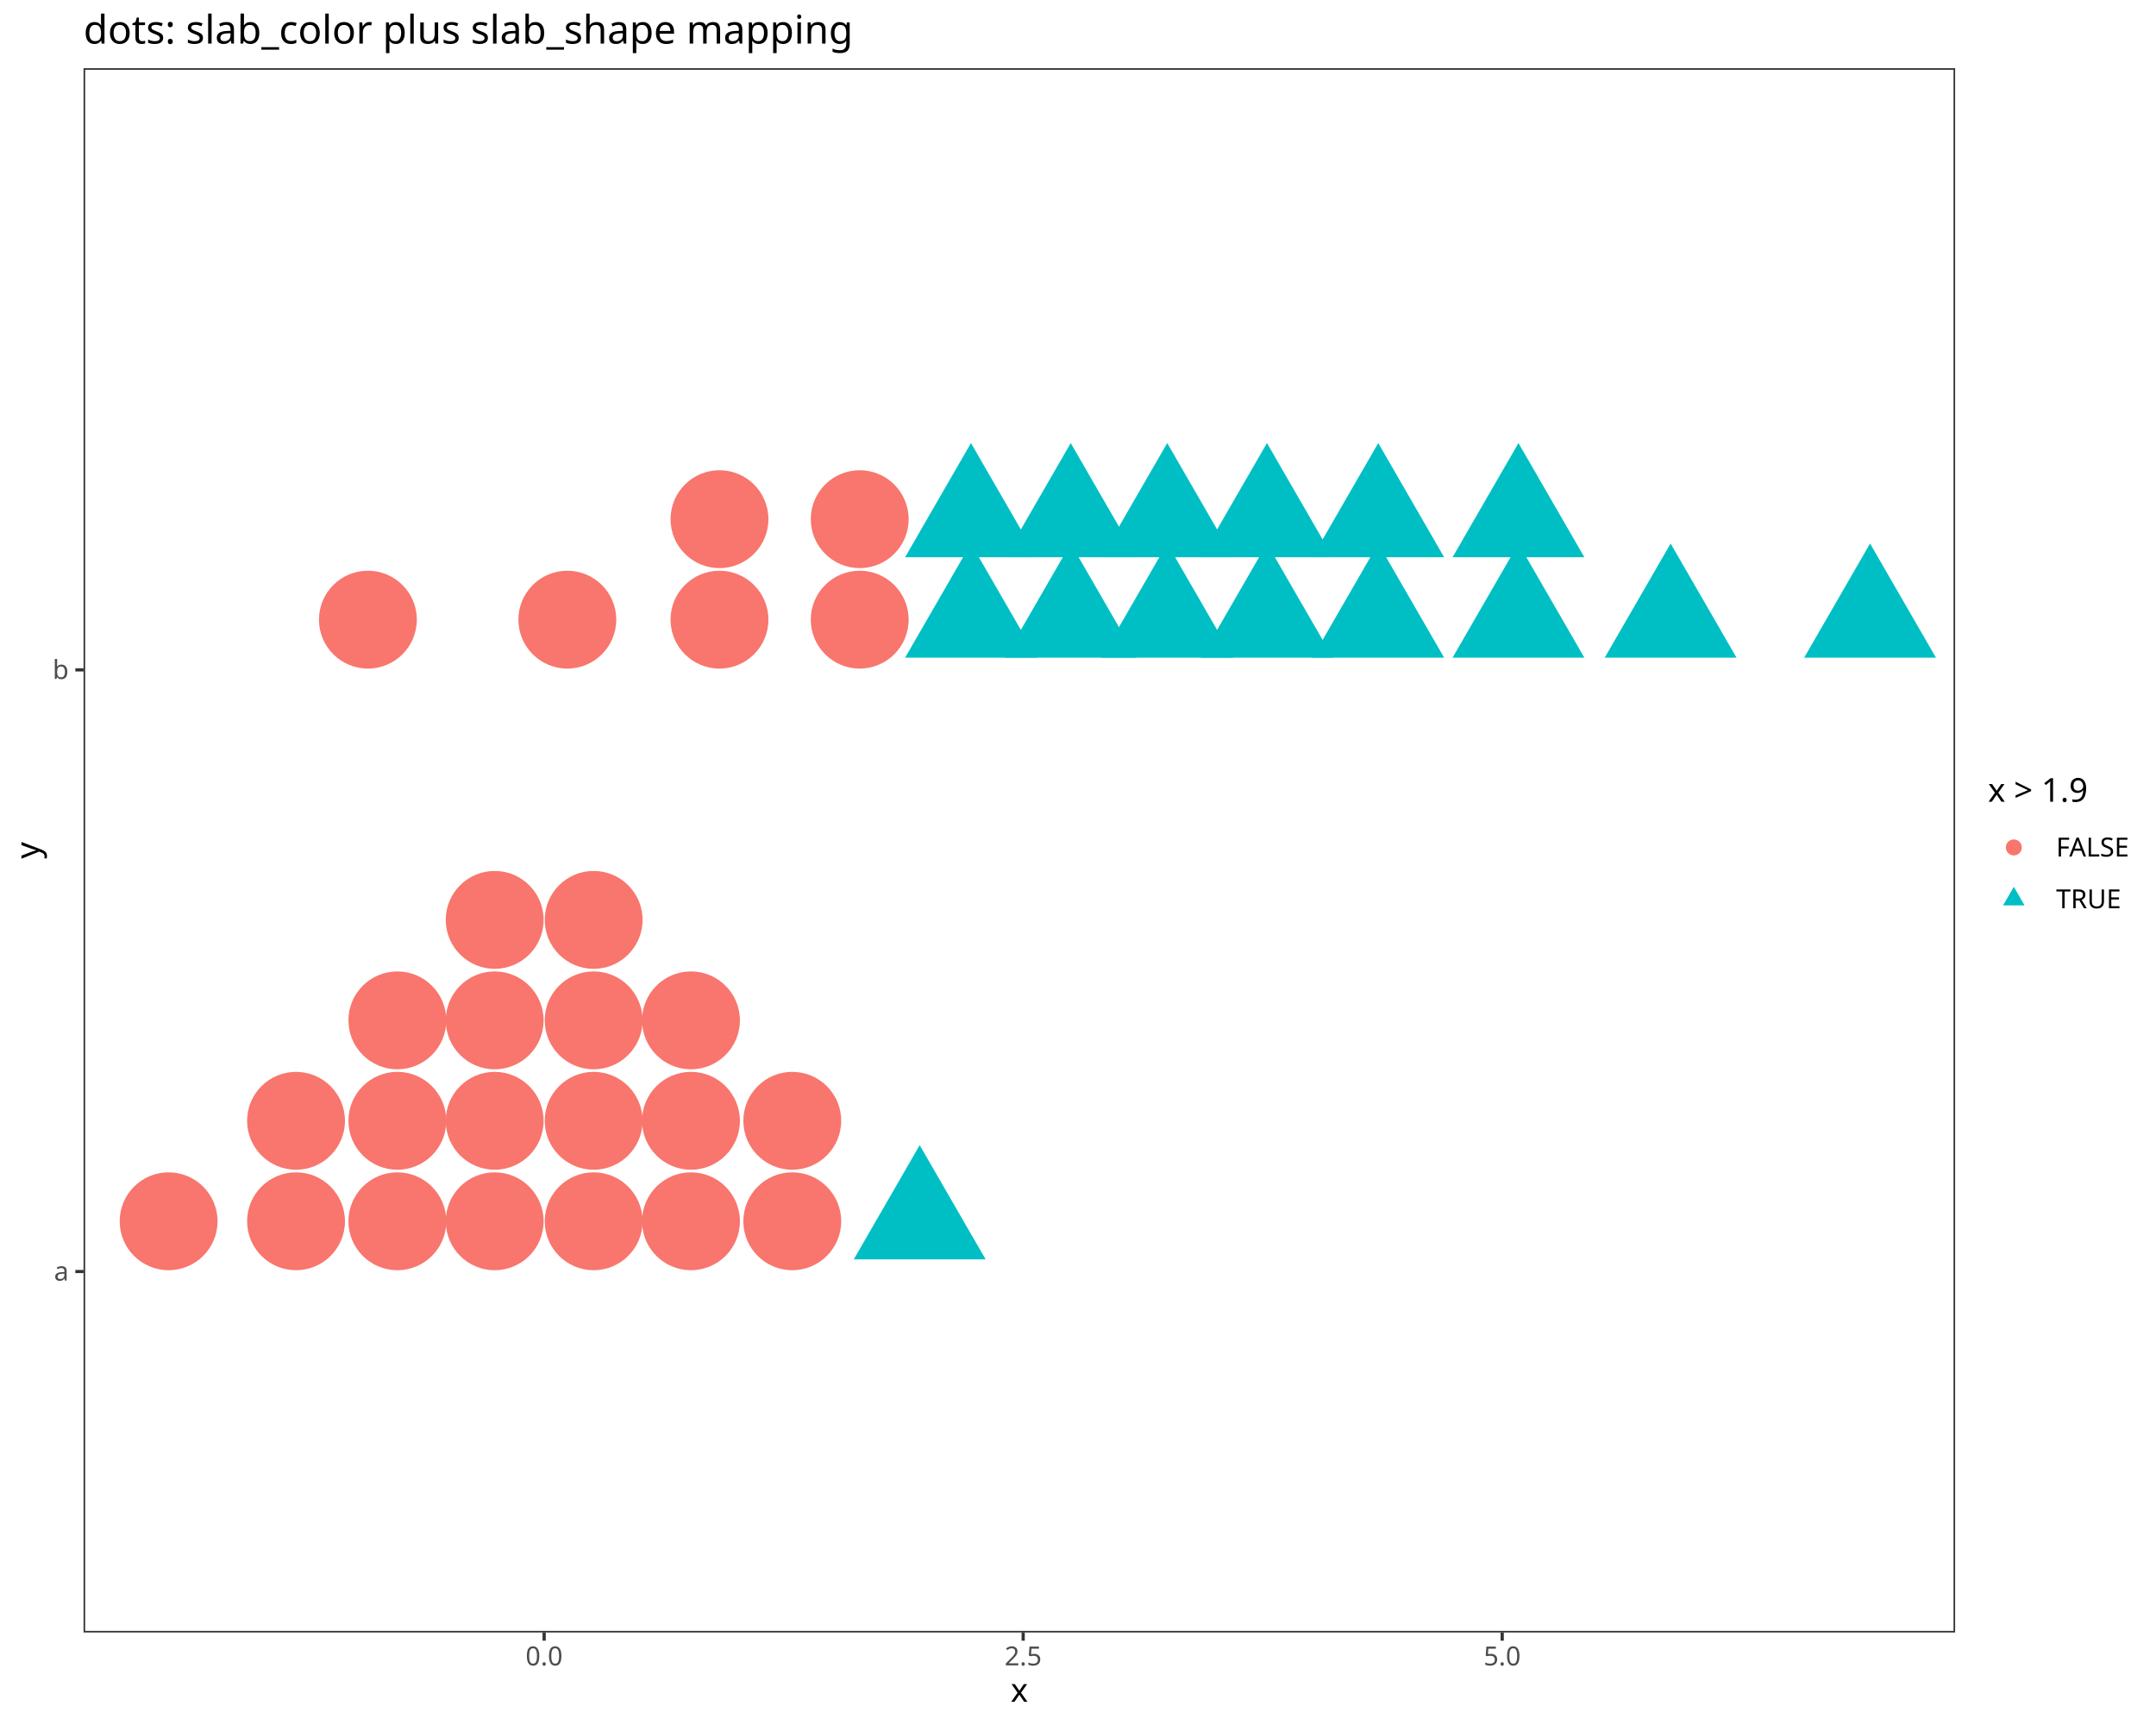
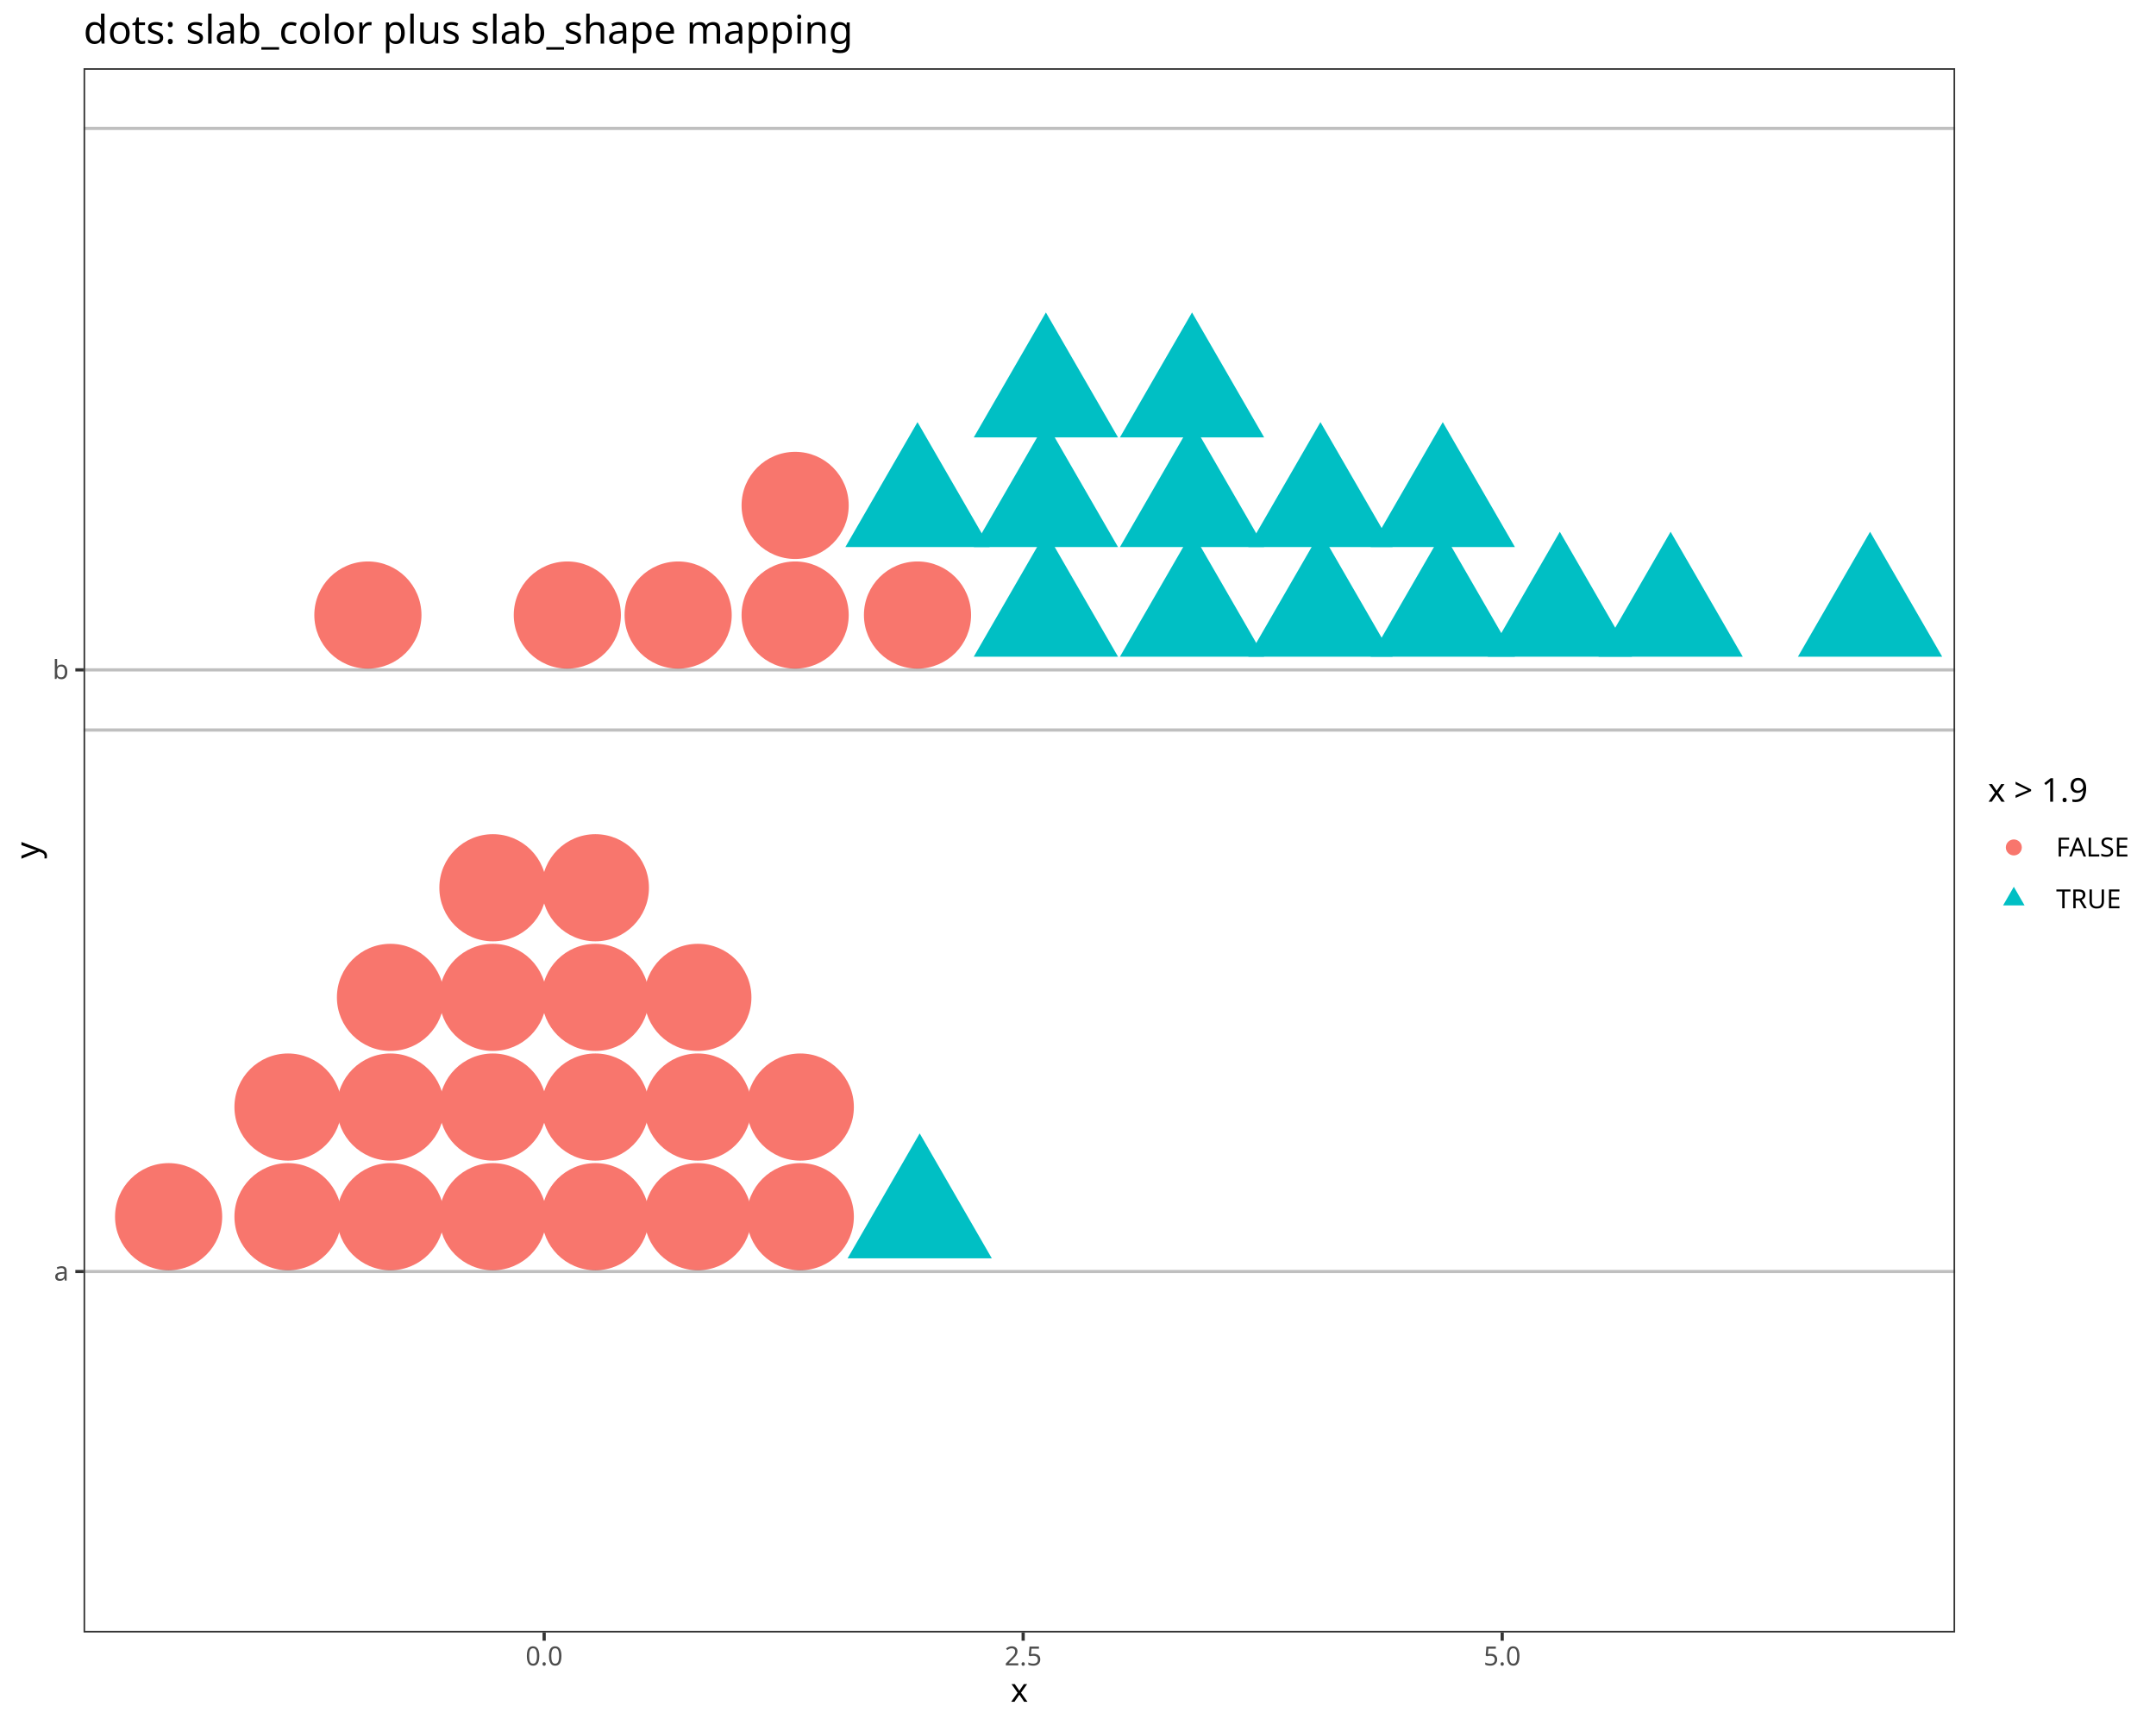
<svg xmlns="http://www.w3.org/2000/svg" class="svglite" data-engine-version="2.0" width="720.00pt" height="576.00pt" viewBox="0 0 720.00 576.00">
  <defs>
    <style type="text/css">
    .svglite line, .svglite polyline, .svglite polygon, .svglite path, .svglite rect, .svglite circle {
      fill: none;
      stroke: #000000;
      stroke-linecap: round;
      stroke-linejoin: round;
      stroke-miterlimit: 10.00;
    }
  </style>
  </defs>
  <rect width="100%" height="100%" style="stroke: none; fill: #FFFFFF;" />
  <defs>
    <clipPath id="cpMC4wMHw3MjAuMDB8MC4wMHw1NzYuMDA=">
      <rect x="0.00" y="0.00" width="720.00" height="576.00" />
    </clipPath>
  </defs>
  <g clip-path="url(#cpMC4wMHw3MjAuMDB8MC4wMHw1NzYuMDA=)">
    <rect x="0.00" y="0.00" width="720.00" height="576.00" style="stroke-width: 1.07; stroke: #FFFFFF; fill: #FFFFFF;" />
  </g>
  <defs>
    <clipPath id="cpMjcuOTB8NjUyLjkyfDIyLjc4fDU0NS4xMQ==">
      <rect x="27.90" y="22.78" width="625.02" height="522.33" />
    </clipPath>
  </defs>
  <g clip-path="url(#cpMjcuOTB8NjUyLjkyfDIyLjc4fDU0NS4xMQ==)">
    <rect x="27.90" y="22.78" width="625.02" height="522.33" style="stroke-width: 1.07; stroke: none; fill: #FFFFFF;" />
-     <circle cx="56.31" cy="407.80" r="16.34" style="stroke-width: 1.06; stroke: none; fill: #F8766D;" />
-     <circle cx="98.86" cy="407.80" r="16.34" style="stroke-width: 1.06; stroke: none; fill: #F8766D;" />
-     <circle cx="98.86" cy="374.25" r="16.34" style="stroke-width: 1.06; stroke: none; fill: #F8766D;" />
-     <circle cx="132.70" cy="407.80" r="16.34" style="stroke-width: 1.06; stroke: none; fill: #F8766D;" />
-     <circle cx="132.70" cy="374.25" r="16.34" style="stroke-width: 1.06; stroke: none; fill: #F8766D;" />
-     <circle cx="132.70" cy="340.71" r="16.34" style="stroke-width: 1.06; stroke: none; fill: #F8766D;" />
-     <circle cx="165.20" cy="407.80" r="16.34" style="stroke-width: 1.06; stroke: none; fill: #F8766D;" />
-     <circle cx="165.20" cy="374.25" r="16.34" style="stroke-width: 1.06; stroke: none; fill: #F8766D;" />
-     <circle cx="165.20" cy="340.71" r="16.34" style="stroke-width: 1.06; stroke: none; fill: #F8766D;" />
-     <circle cx="165.20" cy="307.16" r="16.34" style="stroke-width: 1.06; stroke: none; fill: #F8766D;" />
-     <circle cx="198.25" cy="407.80" r="16.34" style="stroke-width: 1.06; stroke: none; fill: #F8766D;" />
-     <circle cx="198.25" cy="374.25" r="16.34" style="stroke-width: 1.06; stroke: none; fill: #F8766D;" />
-     <circle cx="198.25" cy="340.71" r="16.34" style="stroke-width: 1.06; stroke: none; fill: #F8766D;" />
-     <circle cx="198.25" cy="307.16" r="16.34" style="stroke-width: 1.06; stroke: none; fill: #F8766D;" />
-     <circle cx="230.75" cy="407.80" r="16.34" style="stroke-width: 1.06; stroke: none; fill: #F8766D;" />
-     <circle cx="230.75" cy="374.25" r="16.34" style="stroke-width: 1.06; stroke: none; fill: #F8766D;" />
-     <circle cx="230.75" cy="340.71" r="16.34" style="stroke-width: 1.06; stroke: none; fill: #F8766D;" />
-     <circle cx="264.58" cy="407.80" r="16.34" style="stroke-width: 1.06; stroke: none; fill: #F8766D;" />
-     <circle cx="264.58" cy="374.25" r="16.34" style="stroke-width: 1.06; stroke: none; fill: #F8766D;" />
-     <polygon points="307.13,382.38 329.15,420.51 285.12,420.51 " style="stroke-width: 1.06; stroke: none; fill: #00BFC4;" />
-     <circle cx="122.86" cy="206.91" r="16.34" style="stroke-width: 1.06; stroke: none; fill: #F8766D;" />
-     <circle cx="189.46" cy="206.91" r="16.34" style="stroke-width: 1.06; stroke: none; fill: #F8766D;" />
-     <circle cx="240.27" cy="206.91" r="16.34" style="stroke-width: 1.06; stroke: none; fill: #F8766D;" />
-     <circle cx="240.27" cy="173.36" r="16.34" style="stroke-width: 1.06; stroke: none; fill: #F8766D;" />
-     <circle cx="287.10" cy="206.91" r="16.34" style="stroke-width: 1.06; stroke: none; fill: #F8766D;" />
-     <circle cx="287.10" cy="173.36" r="16.34" style="stroke-width: 1.06; stroke: none; fill: #F8766D;" />
-     <polygon points="324.26,181.49 346.27,219.61 302.25,219.61 " style="stroke-width: 1.06; stroke: none; fill: #00BFC4;" />
-     <polygon points="324.26,147.94 346.27,186.07 302.25,186.07 " style="stroke-width: 1.06; stroke: none; fill: #00BFC4;" />
-     <polygon points="357.57,181.49 379.58,219.61 335.56,219.61 " style="stroke-width: 1.06; stroke: none; fill: #00BFC4;" />
-     <polygon points="357.57,147.94 379.58,186.07 335.56,186.07 " style="stroke-width: 1.06; stroke: none; fill: #00BFC4;" />
-     <polygon points="389.80,181.49 411.81,219.61 367.78,219.61 " style="stroke-width: 1.06; stroke: none; fill: #00BFC4;" />
-     <polygon points="389.80,147.94 411.81,186.07 367.78,186.07 " style="stroke-width: 1.06; stroke: none; fill: #00BFC4;" />
-     <polygon points="423.11,181.49 445.12,219.61 401.09,219.61 " style="stroke-width: 1.06; stroke: none; fill: #00BFC4;" />
-     <polygon points="423.11,147.94 445.12,186.07 401.09,186.07 " style="stroke-width: 1.06; stroke: none; fill: #00BFC4;" />
-     <polygon points="460.27,181.49 482.28,219.61 438.26,219.61 " style="stroke-width: 1.06; stroke: none; fill: #00BFC4;" />
-     <polygon points="460.27,147.94 482.28,186.07 438.26,186.07 " style="stroke-width: 1.06; stroke: none; fill: #00BFC4;" />
-     <polygon points="507.09,181.49 529.11,219.61 485.08,219.61 " style="stroke-width: 1.06; stroke: none; fill: #00BFC4;" />
-     <polygon points="507.09,147.94 529.11,186.07 485.08,186.07 " style="stroke-width: 1.06; stroke: none; fill: #00BFC4;" />
-     <polygon points="557.91,181.49 579.92,219.61 535.89,219.61 " style="stroke-width: 1.06; stroke: none; fill: #00BFC4;" />
-     <polygon points="624.51,181.49 646.52,219.61 602.50,219.61 " style="stroke-width: 1.06; stroke: none; fill: #00BFC4;" />
+     <circle cx="56.31" cy="406.27" r="17.89" style="stroke-width: 1.06; stroke: none; fill: #F8766D;" />
+     <circle cx="96.18" cy="406.27" r="17.89" style="stroke-width: 1.06; stroke: none; fill: #F8766D;" />
+     <circle cx="96.18" cy="369.66" r="17.89" style="stroke-width: 1.06; stroke: none; fill: #F8766D;" />
+     <circle cx="130.40" cy="406.27" r="17.89" style="stroke-width: 1.06; stroke: none; fill: #F8766D;" />
+     <circle cx="130.40" cy="369.66" r="17.89" style="stroke-width: 1.06; stroke: none; fill: #F8766D;" />
+     <circle cx="130.40" cy="333.04" r="17.89" style="stroke-width: 1.06; stroke: none; fill: #F8766D;" />
+     <circle cx="164.61" cy="406.27" r="17.89" style="stroke-width: 1.06; stroke: none; fill: #F8766D;" />
+     <circle cx="164.61" cy="369.66" r="17.89" style="stroke-width: 1.06; stroke: none; fill: #F8766D;" />
+     <circle cx="164.61" cy="333.04" r="17.89" style="stroke-width: 1.06; stroke: none; fill: #F8766D;" />
+     <circle cx="164.61" cy="296.43" r="17.89" style="stroke-width: 1.06; stroke: none; fill: #F8766D;" />
+     <circle cx="198.83" cy="406.27" r="17.89" style="stroke-width: 1.06; stroke: none; fill: #F8766D;" />
+     <circle cx="198.83" cy="369.66" r="17.89" style="stroke-width: 1.06; stroke: none; fill: #F8766D;" />
+     <circle cx="198.83" cy="333.04" r="17.89" style="stroke-width: 1.06; stroke: none; fill: #F8766D;" />
+     <circle cx="198.83" cy="296.43" r="17.89" style="stroke-width: 1.06; stroke: none; fill: #F8766D;" />
+     <circle cx="233.05" cy="406.27" r="17.89" style="stroke-width: 1.06; stroke: none; fill: #F8766D;" />
+     <circle cx="233.05" cy="369.66" r="17.89" style="stroke-width: 1.06; stroke: none; fill: #F8766D;" />
+     <circle cx="233.05" cy="333.04" r="17.89" style="stroke-width: 1.06; stroke: none; fill: #F8766D;" />
+     <circle cx="267.26" cy="406.27" r="17.89" style="stroke-width: 1.06; stroke: none; fill: #F8766D;" />
+     <circle cx="267.26" cy="369.66" r="17.89" style="stroke-width: 1.06; stroke: none; fill: #F8766D;" />
+     <polygon points="307.13,378.45 331.22,420.18 283.05,420.18 " style="stroke-width: 1.06; stroke: none; fill: #00BFC4;" />
+     <circle cx="122.86" cy="205.37" r="17.89" style="stroke-width: 1.06; stroke: none; fill: #F8766D;" />
+     <circle cx="189.46" cy="205.37" r="17.89" style="stroke-width: 1.06; stroke: none; fill: #F8766D;" />
+     <circle cx="226.47" cy="205.37" r="17.89" style="stroke-width: 1.06; stroke: none; fill: #F8766D;" />
+     <circle cx="265.54" cy="205.37" r="17.89" style="stroke-width: 1.06; stroke: none; fill: #F8766D;" />
+     <circle cx="265.54" cy="168.76" r="17.89" style="stroke-width: 1.06; stroke: none; fill: #F8766D;" />
+     <circle cx="306.40" cy="205.37" r="17.89" style="stroke-width: 1.06; stroke: none; fill: #F8766D;" />
+     <polygon points="306.40,140.95 330.49,182.67 282.31,182.67 " style="stroke-width: 1.06; stroke: none; fill: #00BFC4;" />
+     <polygon points="349.28,177.56 373.37,219.28 325.19,219.28 " style="stroke-width: 1.06; stroke: none; fill: #00BFC4;" />
+     <polygon points="349.28,140.95 373.37,182.67 325.19,182.67 " style="stroke-width: 1.06; stroke: none; fill: #00BFC4;" />
+     <polygon points="349.28,104.33 373.37,146.06 325.19,146.06 " style="stroke-width: 1.06; stroke: none; fill: #00BFC4;" />
+     <polygon points="398.08,177.56 422.17,219.28 374.00,219.28 " style="stroke-width: 1.06; stroke: none; fill: #00BFC4;" />
+     <polygon points="398.08,140.95 422.17,182.67 374.00,182.67 " style="stroke-width: 1.06; stroke: none; fill: #00BFC4;" />
+     <polygon points="398.08,104.33 422.17,146.06 374.00,146.06 " style="stroke-width: 1.06; stroke: none; fill: #00BFC4;" />
+     <polygon points="440.97,177.56 465.06,219.28 416.88,219.28 " style="stroke-width: 1.06; stroke: none; fill: #00BFC4;" />
+     <polygon points="440.97,140.95 465.06,182.67 416.88,182.67 " style="stroke-width: 1.06; stroke: none; fill: #00BFC4;" />
+     <polygon points="481.82,177.56 505.91,219.28 457.73,219.28 " style="stroke-width: 1.06; stroke: none; fill: #00BFC4;" />
+     <polygon points="481.82,140.95 505.91,182.67 457.73,182.67 " style="stroke-width: 1.06; stroke: none; fill: #00BFC4;" />
+     <polygon points="520.90,177.56 544.99,219.28 496.81,219.28 " style="stroke-width: 1.06; stroke: none; fill: #00BFC4;" />
+     <polygon points="557.91,177.56 582.00,219.28 533.82,219.28 " style="stroke-width: 1.06; stroke: none; fill: #00BFC4;" />
+     <polygon points="624.51,177.56 648.60,219.28 600.42,219.28 " style="stroke-width: 1.06; stroke: none; fill: #00BFC4;" />
+     <line x1="27.90" y1="424.58" x2="652.92" y2="424.58" style="stroke-width: 1.07; stroke: #000000; stroke-opacity: 0.25; stroke-linecap: butt;" />
+     <line x1="27.90" y1="243.77" x2="652.92" y2="243.77" style="stroke-width: 1.07; stroke: #000000; stroke-opacity: 0.25; stroke-linecap: butt;" />
+     <line x1="27.90" y1="223.68" x2="652.92" y2="223.68" style="stroke-width: 1.07; stroke: #000000; stroke-opacity: 0.25; stroke-linecap: butt;" />
+     <line x1="27.90" y1="42.87" x2="652.92" y2="42.87" style="stroke-width: 1.07; stroke: #000000; stroke-opacity: 0.25; stroke-linecap: butt;" />
    <rect x="27.90" y="22.78" width="625.02" height="522.33" style="stroke-width: 1.07; stroke: #333333;" />
  </g>
  <g clip-path="url(#cpMC4wMHw3MjAuMDB8MC4wMHw1NzYuMDA=)">
    <text x="22.97" y="427.60" text-anchor="end" style="font-size: 8.80px; fill: #4D4D4D; font-family: sans;" textLength="4.89px" lengthAdjust="spacingAndGlyphs">a</text>
    <text x="22.97" y="226.71" text-anchor="end" style="font-size: 8.80px; fill: #4D4D4D; font-family: sans;" textLength="4.89px" lengthAdjust="spacingAndGlyphs">b</text>
    <polyline points="25.16,424.58 27.90,424.58 " style="stroke-width: 1.07; stroke: #333333; stroke-linecap: butt;" />
    <polyline points="25.16,223.68 27.90,223.68 " style="stroke-width: 1.07; stroke: #333333; stroke-linecap: butt;" />
    <polyline points="181.72,547.85 181.72,545.11 " style="stroke-width: 1.07; stroke: #333333; stroke-linecap: butt;" />
    <polyline points="341.69,547.85 341.69,545.11 " style="stroke-width: 1.07; stroke: #333333; stroke-linecap: butt;" />
    <polyline points="501.66,547.85 501.66,545.11 " style="stroke-width: 1.07; stroke: #333333; stroke-linecap: butt;" />
    <text x="181.72" y="556.10" text-anchor="middle" style="font-size: 8.80px; fill: #4D4D4D; font-family: sans;" textLength="12.23px" lengthAdjust="spacingAndGlyphs">0.0</text>
    <text x="341.69" y="556.10" text-anchor="middle" style="font-size: 8.80px; fill: #4D4D4D; font-family: sans;" textLength="12.23px" lengthAdjust="spacingAndGlyphs">2.5</text>
    <text x="501.66" y="556.10" text-anchor="middle" style="font-size: 8.80px; fill: #4D4D4D; font-family: sans;" textLength="12.23px" lengthAdjust="spacingAndGlyphs">5.0</text>
    <text x="340.41" y="568.24" text-anchor="middle" style="font-size: 11.00px; font-family: sans;" textLength="5.50px" lengthAdjust="spacingAndGlyphs">x</text>
    <text transform="translate(13.05,283.95) rotate(-90)" text-anchor="middle" style="font-size: 11.00px; font-family: sans;" textLength="5.50px" lengthAdjust="spacingAndGlyphs">y</text>
    <rect x="663.88" y="259.00" width="50.64" height="49.89" style="stroke-width: 1.07; stroke: none; fill: #FFFFFF;" />
    <text x="663.88" y="267.71" style="font-size: 11.00px; font-family: sans;" textLength="33.34px" lengthAdjust="spacingAndGlyphs">x &gt; 1.9</text>
    <rect x="663.88" y="274.33" width="17.28" height="17.28" style="stroke-width: 1.07; stroke: none; fill: #FFFFFF;" />
    <circle cx="672.52" cy="282.97" r="2.67" style="stroke-width: 1.06; stroke: none; fill: #F8766D;" />
    <rect x="663.88" y="291.61" width="17.28" height="17.28" style="stroke-width: 1.07; stroke: none; fill: #FFFFFF;" />
    <polygon points="672.52,296.11 676.11,302.33 668.93,302.33 " style="stroke-width: 1.06; stroke: none; fill: #00BFC4;" />
    <text x="686.64" y="286.00" style="font-size: 8.80px; font-family: sans;" textLength="27.88px" lengthAdjust="spacingAndGlyphs">FALSE</text>
    <text x="686.64" y="303.28" style="font-size: 8.80px; font-family: sans;" textLength="23.96px" lengthAdjust="spacingAndGlyphs">TRUE</text>
    <text x="27.90" y="14.56" style="font-size: 13.20px; font-family: sans;" textLength="245.86px" lengthAdjust="spacingAndGlyphs">dots: slab_color plus slab_shape mapping</text>
  </g>
</svg>
